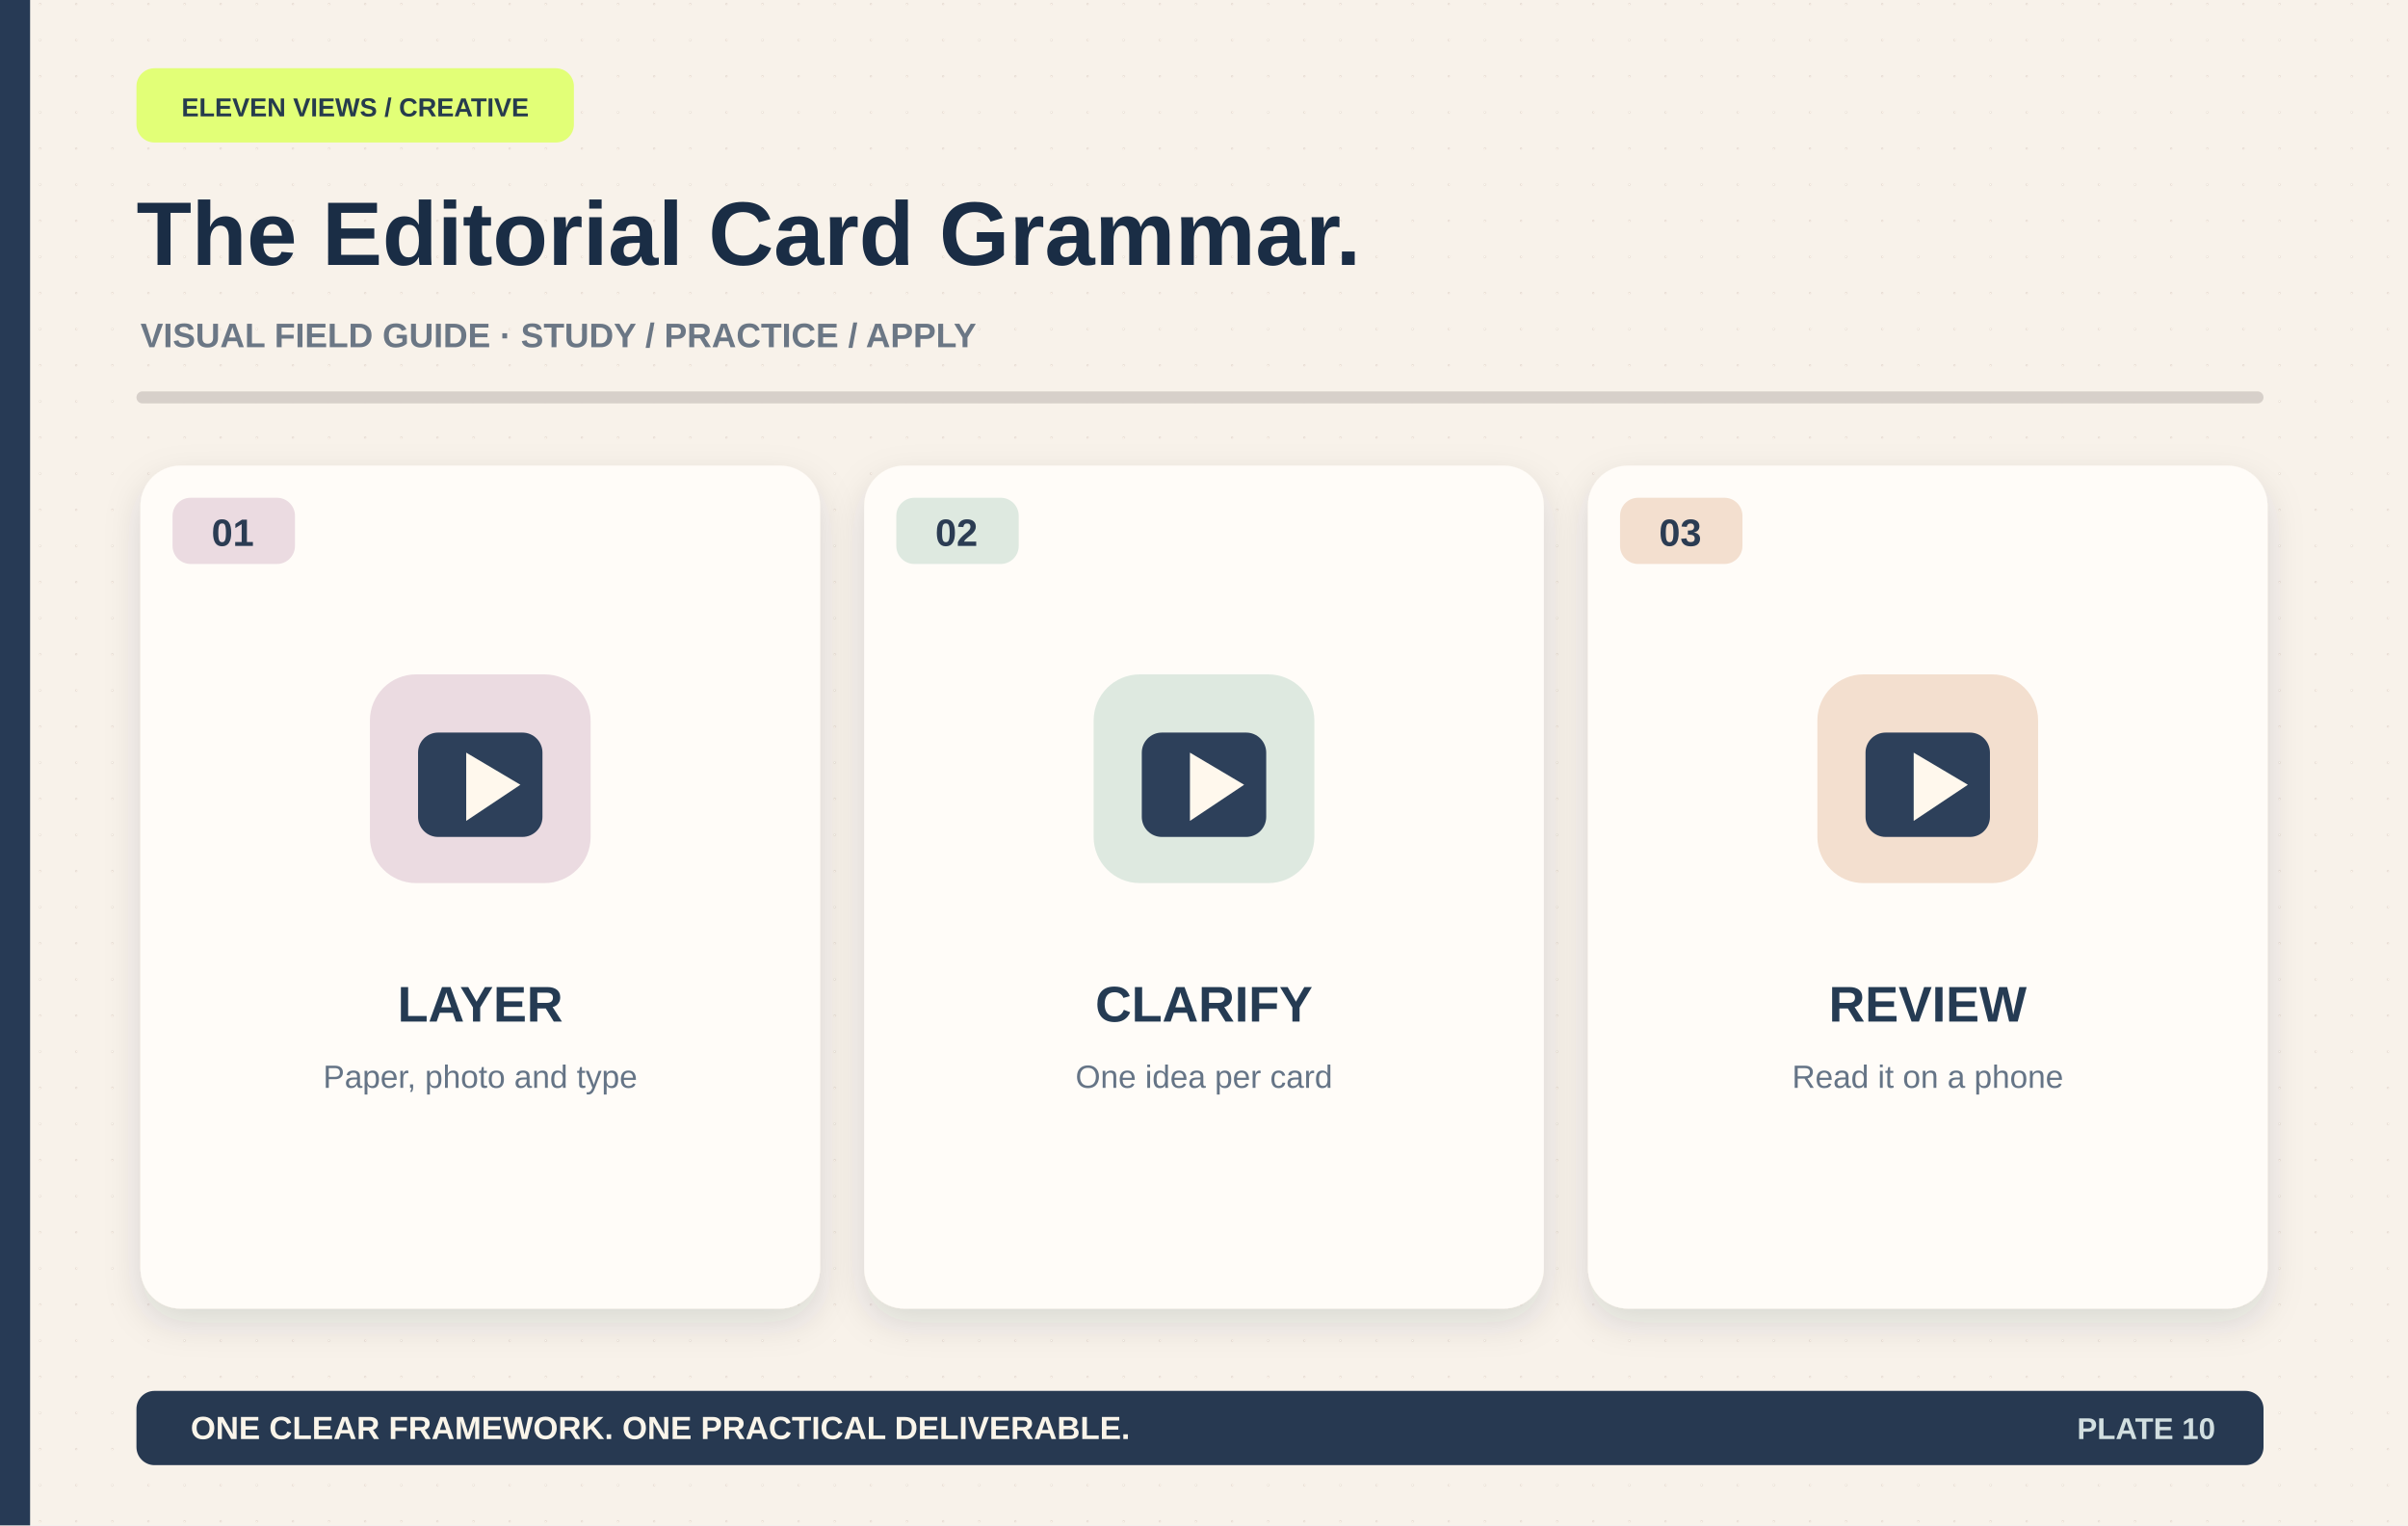
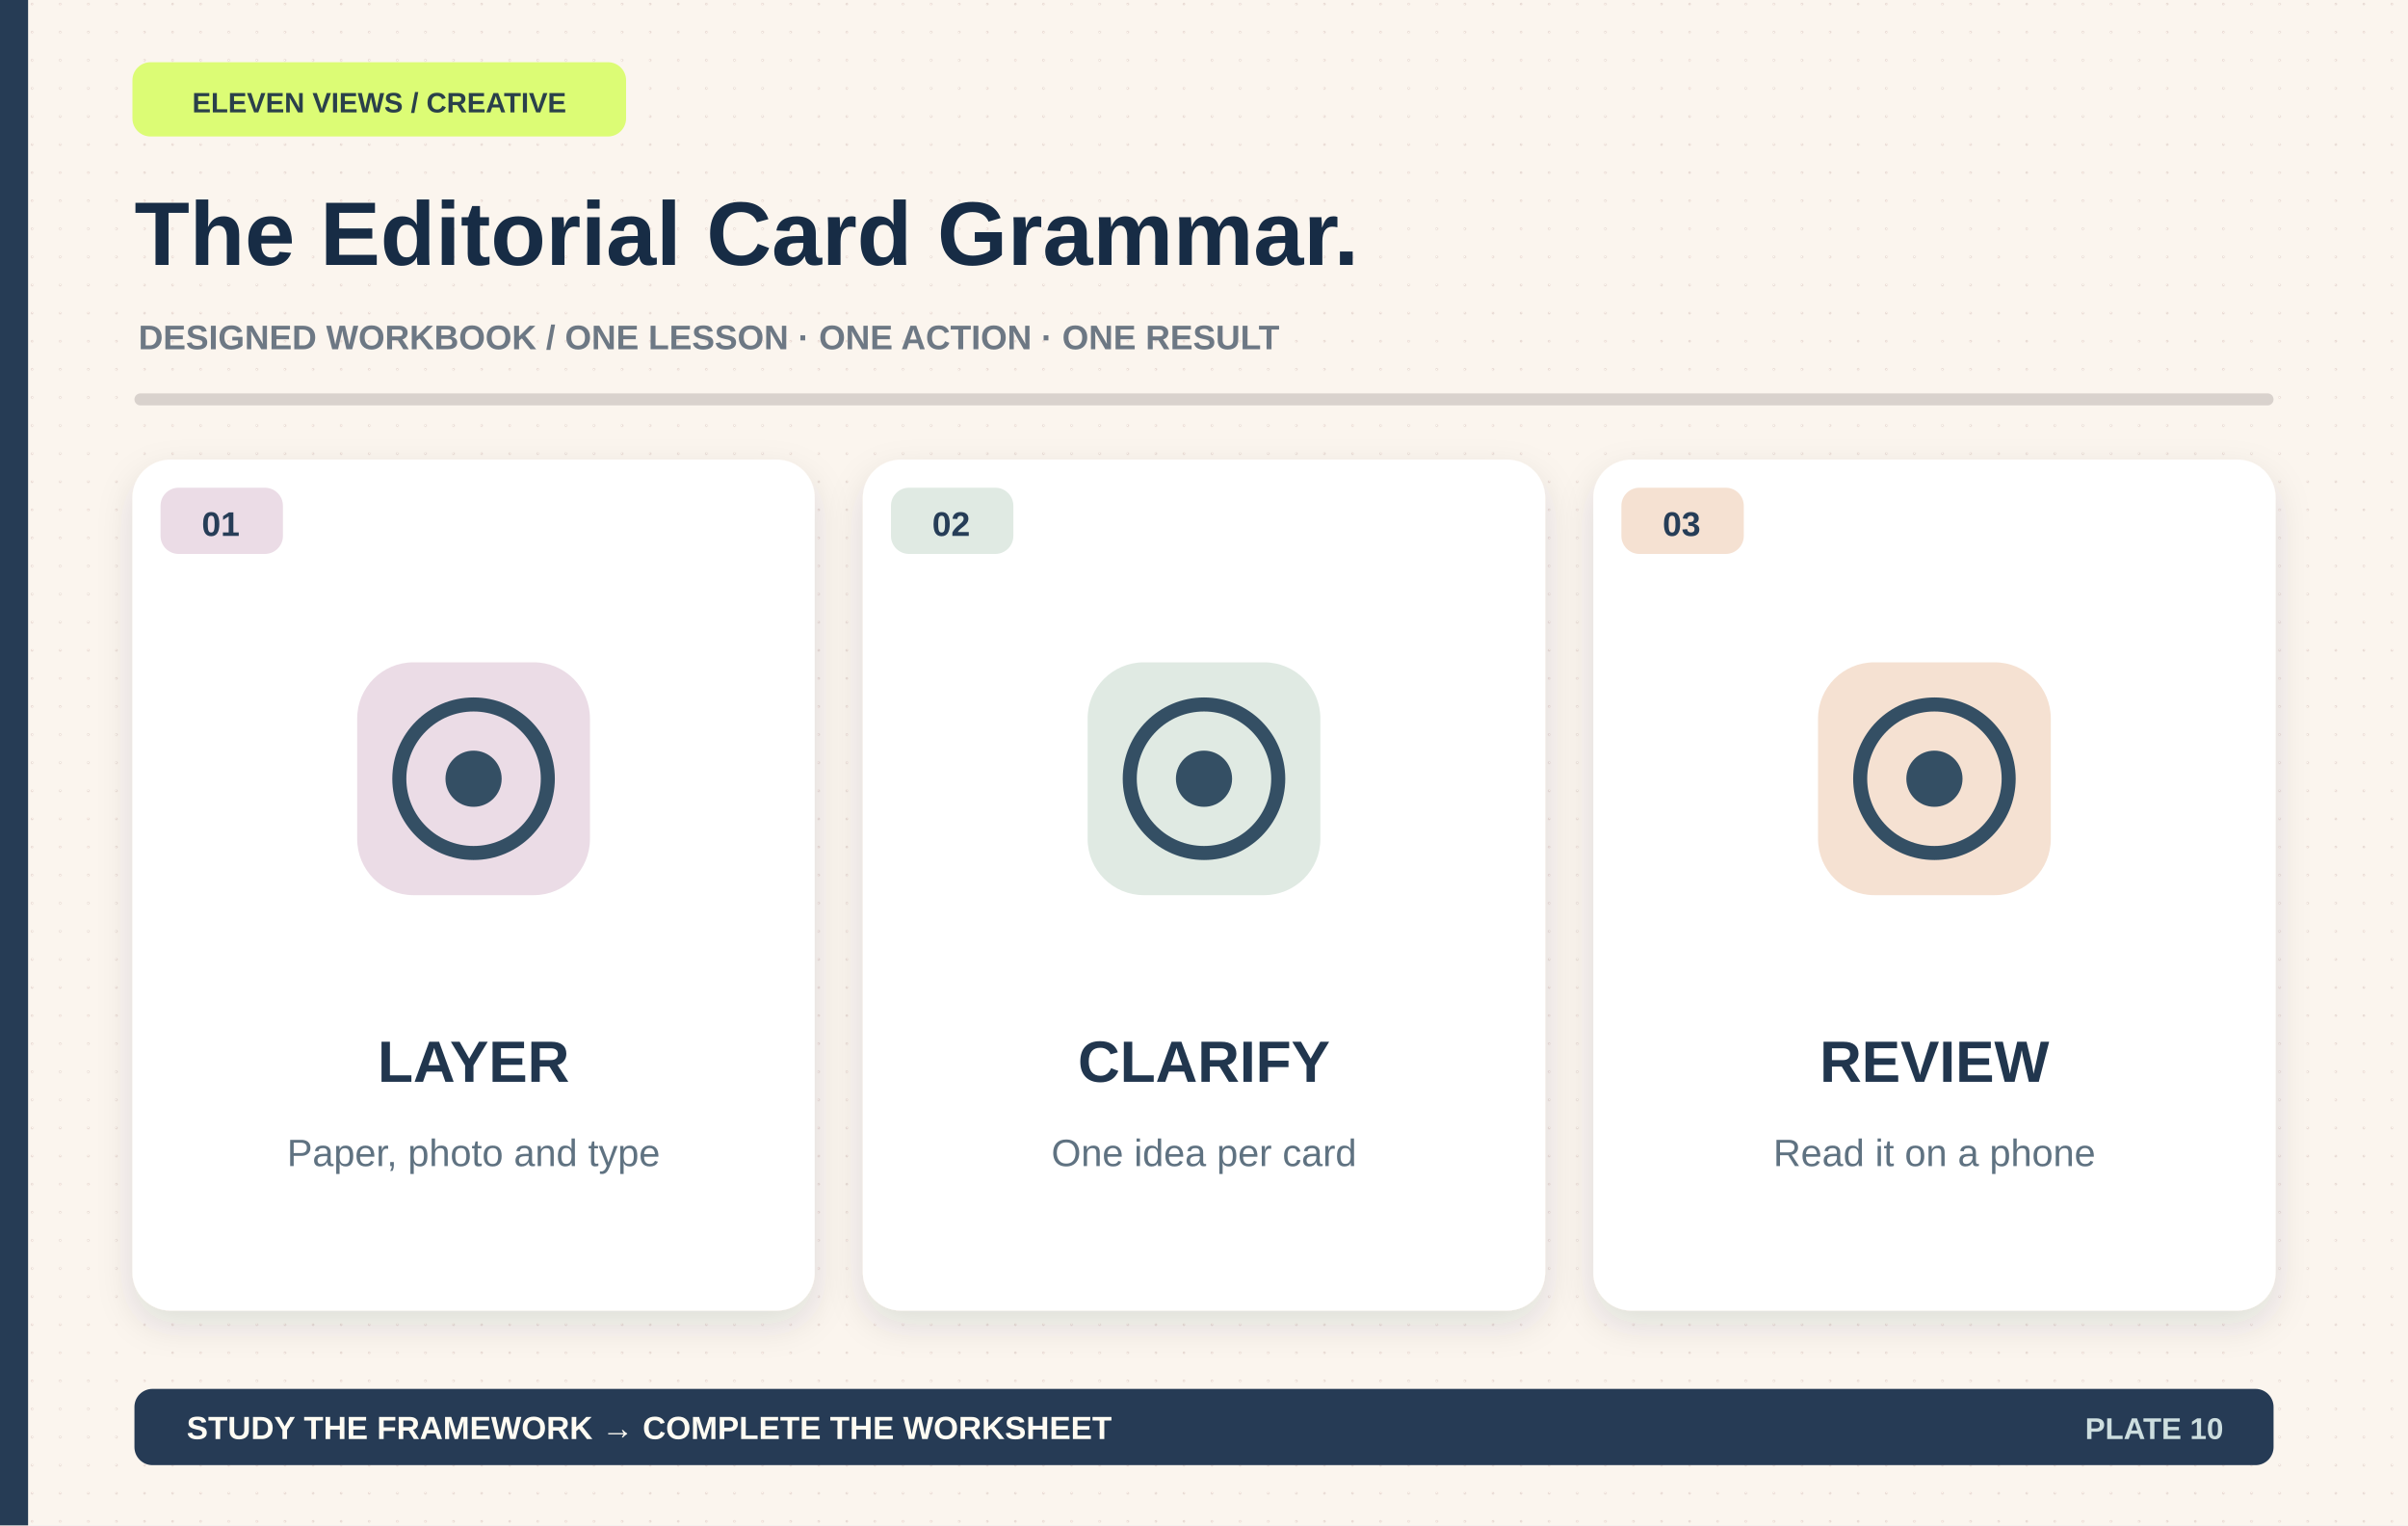
<svg xmlns="http://www.w3.org/2000/svg" width="1200" height="760" viewBox="0 0 1200 760" role="img" aria-label="The Editorial Card Grammar.">
  <defs>
-     <filter id="shadow" x="-10%" y="-10%" width="125%" height="135%">
-       <feDropShadow dx="0" dy="7" stdDeviation="9" flood-color="#26374F" flood-opacity=".13" />
+     <filter id="shade" x="-10%" y="-10%" width="125%" height="135%">
+       <feDropShadow dx="0" dy="7" stdDeviation="9" flood-color="#26374F" flood-opacity=".12" />
    </filter>
-     <pattern id="paper" width="18" height="18" patternUnits="userSpaceOnUse">
-       <circle cx="2" cy="2" r=".6" fill="#E8DED5" />
+     <pattern id="paper" width="14" height="14" patternUnits="userSpaceOnUse">
+       <circle cx="2" cy="2" r=".65" fill="#E8DBD4" />
    </pattern>
  </defs>
-   <rect x="0" y="0" width="1200" height="760" rx="0" fill="#F8F2EA" />
+   <rect x="0" y="0" width="1200" height="760" rx="0" fill="#FBF5EE" />
  <rect x="0" y="0" width="1200" height="760" rx="0" fill="url(#paper)" />
-   <rect x="0" y="0" width="15" height="760" rx="0" fill="#273A55" />
-   <rect x="68" y="34" width="218" height="37" rx="9" fill="#E2FF77" />
-   <text x="177" y="58" fill="#263B4D" font-family="Arial,Helvetica,sans-serif" font-size="13" font-weight="800" text-anchor="middle">ELEVEN VIEWS / CREATIVE</text>
-   <text x="68" y="132" fill="#1A2D45" font-family="Arial,Helvetica,sans-serif" font-size="45" font-weight="800" text-anchor="start">The Editorial Card Grammar.</text>
-   <text x="70" y="173" fill="#6B7785" font-family="Arial,Helvetica,sans-serif" font-size="17" font-weight="600" text-anchor="start">VISUAL FIELD GUIDE  ·  STUDY / PRACTICE / APPLY</text>
-   <rect x="68" y="195" width="1060" height="6" rx="3" fill="#D7D0CA" />
-   <g filter="url(#shadow)">
-     <rect x="70" y="232" width="338.667" height="420" rx="20" fill="#FFFCF8" />
+   <rect x="0" y="0" width="14" height="760" rx="0" fill="#263C55" />
+   <rect x="66" y="31" width="246" height="37" rx="9" fill="#DCFC75" />
+   <text x="189" y="56" fill="#2A404A" font-family="Arial,Helvetica,sans-serif" font-size="14" font-weight="800" text-anchor="middle">ELEVEN VIEWS  /  CREATIVE</text>
+   <text x="67" y="132" fill="#172C45" font-family="Arial,Helvetica,sans-serif" font-size="45" font-weight="800" text-anchor="start">The Editorial Card Grammar.</text>
+   <text x="69" y="174" fill="#6D7884" font-family="Arial,Helvetica,sans-serif" font-size="17" font-weight="600" text-anchor="start">DESIGNED WORKBOOK / ONE LESSON · ONE ACTION · ONE RESULT</text>
+   <rect x="67" y="196" width="1066" height="6" rx="3" fill="#D9D2CD" />
+   <g filter="url(#shade)">
+     <rect x="66" y="229" width="340" height="424" rx="19" fill="#FFFFFF" />
  </g>
-   <rect x="86" y="248" width="61" height="33" rx="9" fill="#EBDBE1" />
-   <text x="116" y="272" fill="#2B3C53" font-family="Arial,Helvetica,sans-serif" font-size="19" font-weight="800" text-anchor="middle">01</text>
-   <rect x="184.333" y="336" width="110" height="104" rx="23" fill="#EBDBE1" />
-   <rect x="208.333" y="365" width="62" height="52" rx="10" fill="#2D405A" />
-   <path d="M232.333 375L259.333 391L232.333 409Z" fill="#FFF8ED" />
-   <text x="239.333" y="509" fill="#253B53" font-family="Arial,Helvetica,sans-serif" font-size="25" font-weight="800" text-anchor="middle">LAYER</text>
-   <text x="239.333" y="542" fill="#657486" font-family="Arial,Helvetica,sans-serif" font-size="16" font-weight="500" text-anchor="middle">Paper, photo and type</text>
-   <g filter="url(#shadow)">
-     <rect x="430.667" y="232" width="338.667" height="420" rx="20" fill="#FFFCF8" />
+   <rect x="80" y="243" width="61" height="33" rx="9" fill="#EBDCE6" />
+   <text x="110" y="267" fill="#263D57" font-family="Arial,Helvetica,sans-serif" font-size="17" font-weight="800" text-anchor="middle">01</text>
+   <rect x="178" y="330" width="116" height="116" rx="28" fill="#EBDCE6" />
+   <circle cx="236" cy="388" r="37" stroke="#344F64" stroke-width="7" fill="none" />
+   <circle cx="236" cy="388" r="14" fill="#344F64" />
+   <text x="236" y="539" fill="#21364E" font-family="Arial,Helvetica,sans-serif" font-size="29" font-weight="800" text-anchor="middle">LAYER</text>
+   <text x="236" y="581" fill="#5F7281" font-family="Arial,Helvetica,sans-serif" font-size="19" font-weight="500" text-anchor="middle">Paper, photo and type</text>
+   <g filter="url(#shade)">
+     <rect x="430" y="229" width="340" height="424" rx="19" fill="#FFFFFF" />
  </g>
-   <rect x="446.667" y="248" width="61" height="33" rx="9" fill="#DEE9E0" />
-   <text x="476.667" y="272" fill="#2B3C53" font-family="Arial,Helvetica,sans-serif" font-size="19" font-weight="800" text-anchor="middle">02</text>
-   <rect x="545" y="336" width="110" height="104" rx="23" fill="#DEE9E0" />
-   <rect x="569" y="365" width="62" height="52" rx="10" fill="#2D405A" />
-   <path d="M593 375L620 391L593 409Z" fill="#FFF8ED" />
-   <text x="600" y="509" fill="#253B53" font-family="Arial,Helvetica,sans-serif" font-size="25" font-weight="800" text-anchor="middle">CLARIFY</text>
-   <text x="600" y="542" fill="#657486" font-family="Arial,Helvetica,sans-serif" font-size="16" font-weight="500" text-anchor="middle">One idea per card</text>
-   <g filter="url(#shadow)">
-     <rect x="791.333" y="232" width="338.667" height="420" rx="20" fill="#FFFCF8" />
+   <rect x="444" y="243" width="61" height="33" rx="9" fill="#E0EAE3" />
+   <text x="474" y="267" fill="#263D57" font-family="Arial,Helvetica,sans-serif" font-size="17" font-weight="800" text-anchor="middle">02</text>
+   <rect x="542" y="330" width="116" height="116" rx="28" fill="#E0EAE3" />
+   <circle cx="600" cy="388" r="37" stroke="#344F64" stroke-width="7" fill="none" />
+   <circle cx="600" cy="388" r="14" fill="#344F64" />
+   <text x="600" y="539" fill="#21364E" font-family="Arial,Helvetica,sans-serif" font-size="29" font-weight="800" text-anchor="middle">CLARIFY</text>
+   <text x="600" y="581" fill="#5F7281" font-family="Arial,Helvetica,sans-serif" font-size="19" font-weight="500" text-anchor="middle">One idea per card</text>
+   <g filter="url(#shade)">
+     <rect x="794" y="229" width="340" height="424" rx="19" fill="#FFFFFF" />
  </g>
-   <rect x="807.333" y="248" width="61" height="33" rx="9" fill="#F3DFCF" />
-   <text x="837.333" y="272" fill="#2B3C53" font-family="Arial,Helvetica,sans-serif" font-size="19" font-weight="800" text-anchor="middle">03</text>
-   <rect x="905.667" y="336" width="110" height="104" rx="23" fill="#F3DFCF" />
-   <rect x="929.667" y="365" width="62" height="52" rx="10" fill="#2D405A" />
-   <path d="M953.667 375L980.667 391L953.667 409Z" fill="#FFF8ED" />
-   <text x="960.667" y="509" fill="#253B53" font-family="Arial,Helvetica,sans-serif" font-size="25" font-weight="800" text-anchor="middle">REVIEW</text>
-   <text x="960.667" y="542" fill="#657486" font-family="Arial,Helvetica,sans-serif" font-size="16" font-weight="500" text-anchor="middle">Read it on a phone</text>
-   <rect x="68" y="693" width="1060" height="37" rx="9" fill="#273951" />
-   <text x="95" y="717" fill="#FAF5EA" font-family="Arial,Helvetica,sans-serif" font-size="16" font-weight="750" text-anchor="start">ONE CLEAR FRAMEWORK. ONE PRACTICAL DELIVERABLE.</text>
-   <text x="1104" y="717" fill="#D2DFE0" font-family="Arial,Helvetica,sans-serif" font-size="15" font-weight="700" text-anchor="end">PLATE 10</text>
+   <rect x="808" y="243" width="61" height="33" rx="9" fill="#F5E1D2" />
+   <text x="838" y="267" fill="#263D57" font-family="Arial,Helvetica,sans-serif" font-size="17" font-weight="800" text-anchor="middle">03</text>
+   <rect x="906" y="330" width="116" height="116" rx="28" fill="#F5E1D2" />
+   <circle cx="964" cy="388" r="37" stroke="#344F64" stroke-width="7" fill="none" />
+   <circle cx="964" cy="388" r="14" fill="#344F64" />
+   <text x="964" y="539" fill="#21364E" font-family="Arial,Helvetica,sans-serif" font-size="29" font-weight="800" text-anchor="middle">REVIEW</text>
+   <text x="964" y="581" fill="#5F7281" font-family="Arial,Helvetica,sans-serif" font-size="19" font-weight="500" text-anchor="middle">Read it on a phone</text>
+   <rect x="67" y="692" width="1066" height="38" rx="9" fill="#263B55" />
+   <text x="93" y="717" fill="#FFFCF3" font-family="Arial,Helvetica,sans-serif" font-size="16" font-weight="750" text-anchor="start">STUDY THE FRAMEWORK  →  COMPLETE THE WORKSHEET</text>
+   <text x="1108" y="717" fill="#CDDEDF" font-family="Arial,Helvetica,sans-serif" font-size="15" font-weight="700" text-anchor="end">PLATE 10</text>
</svg>
